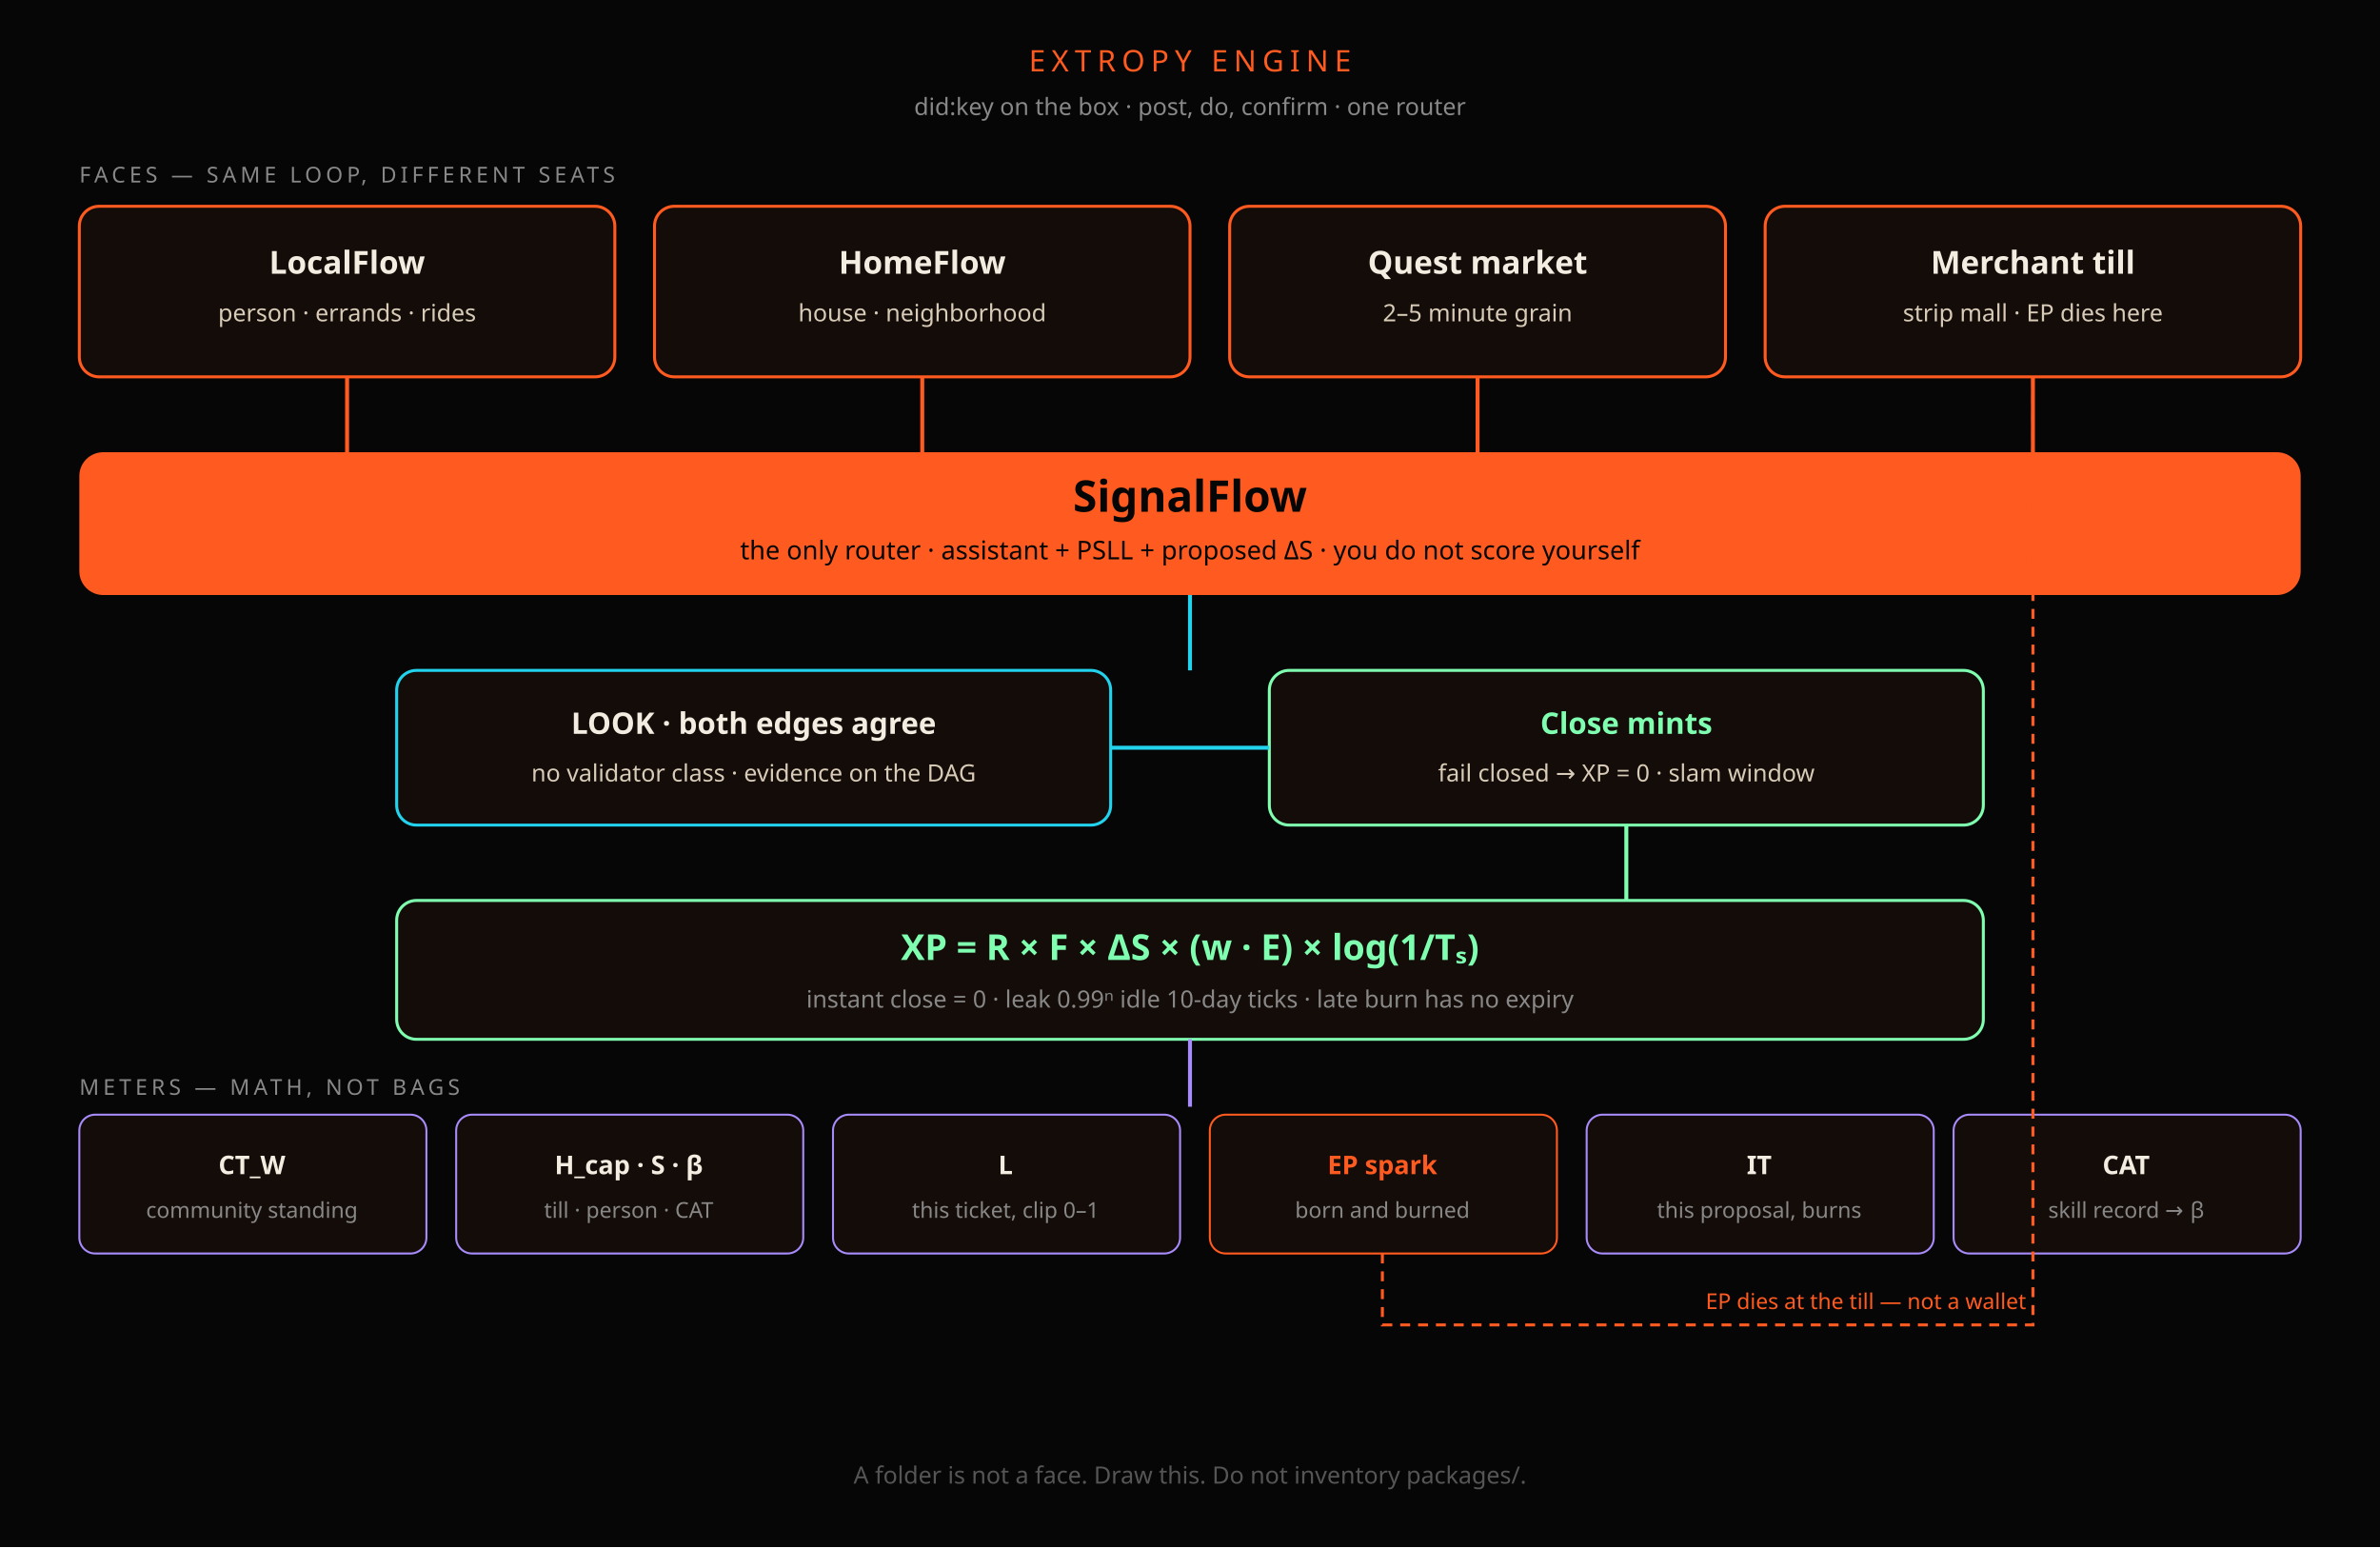
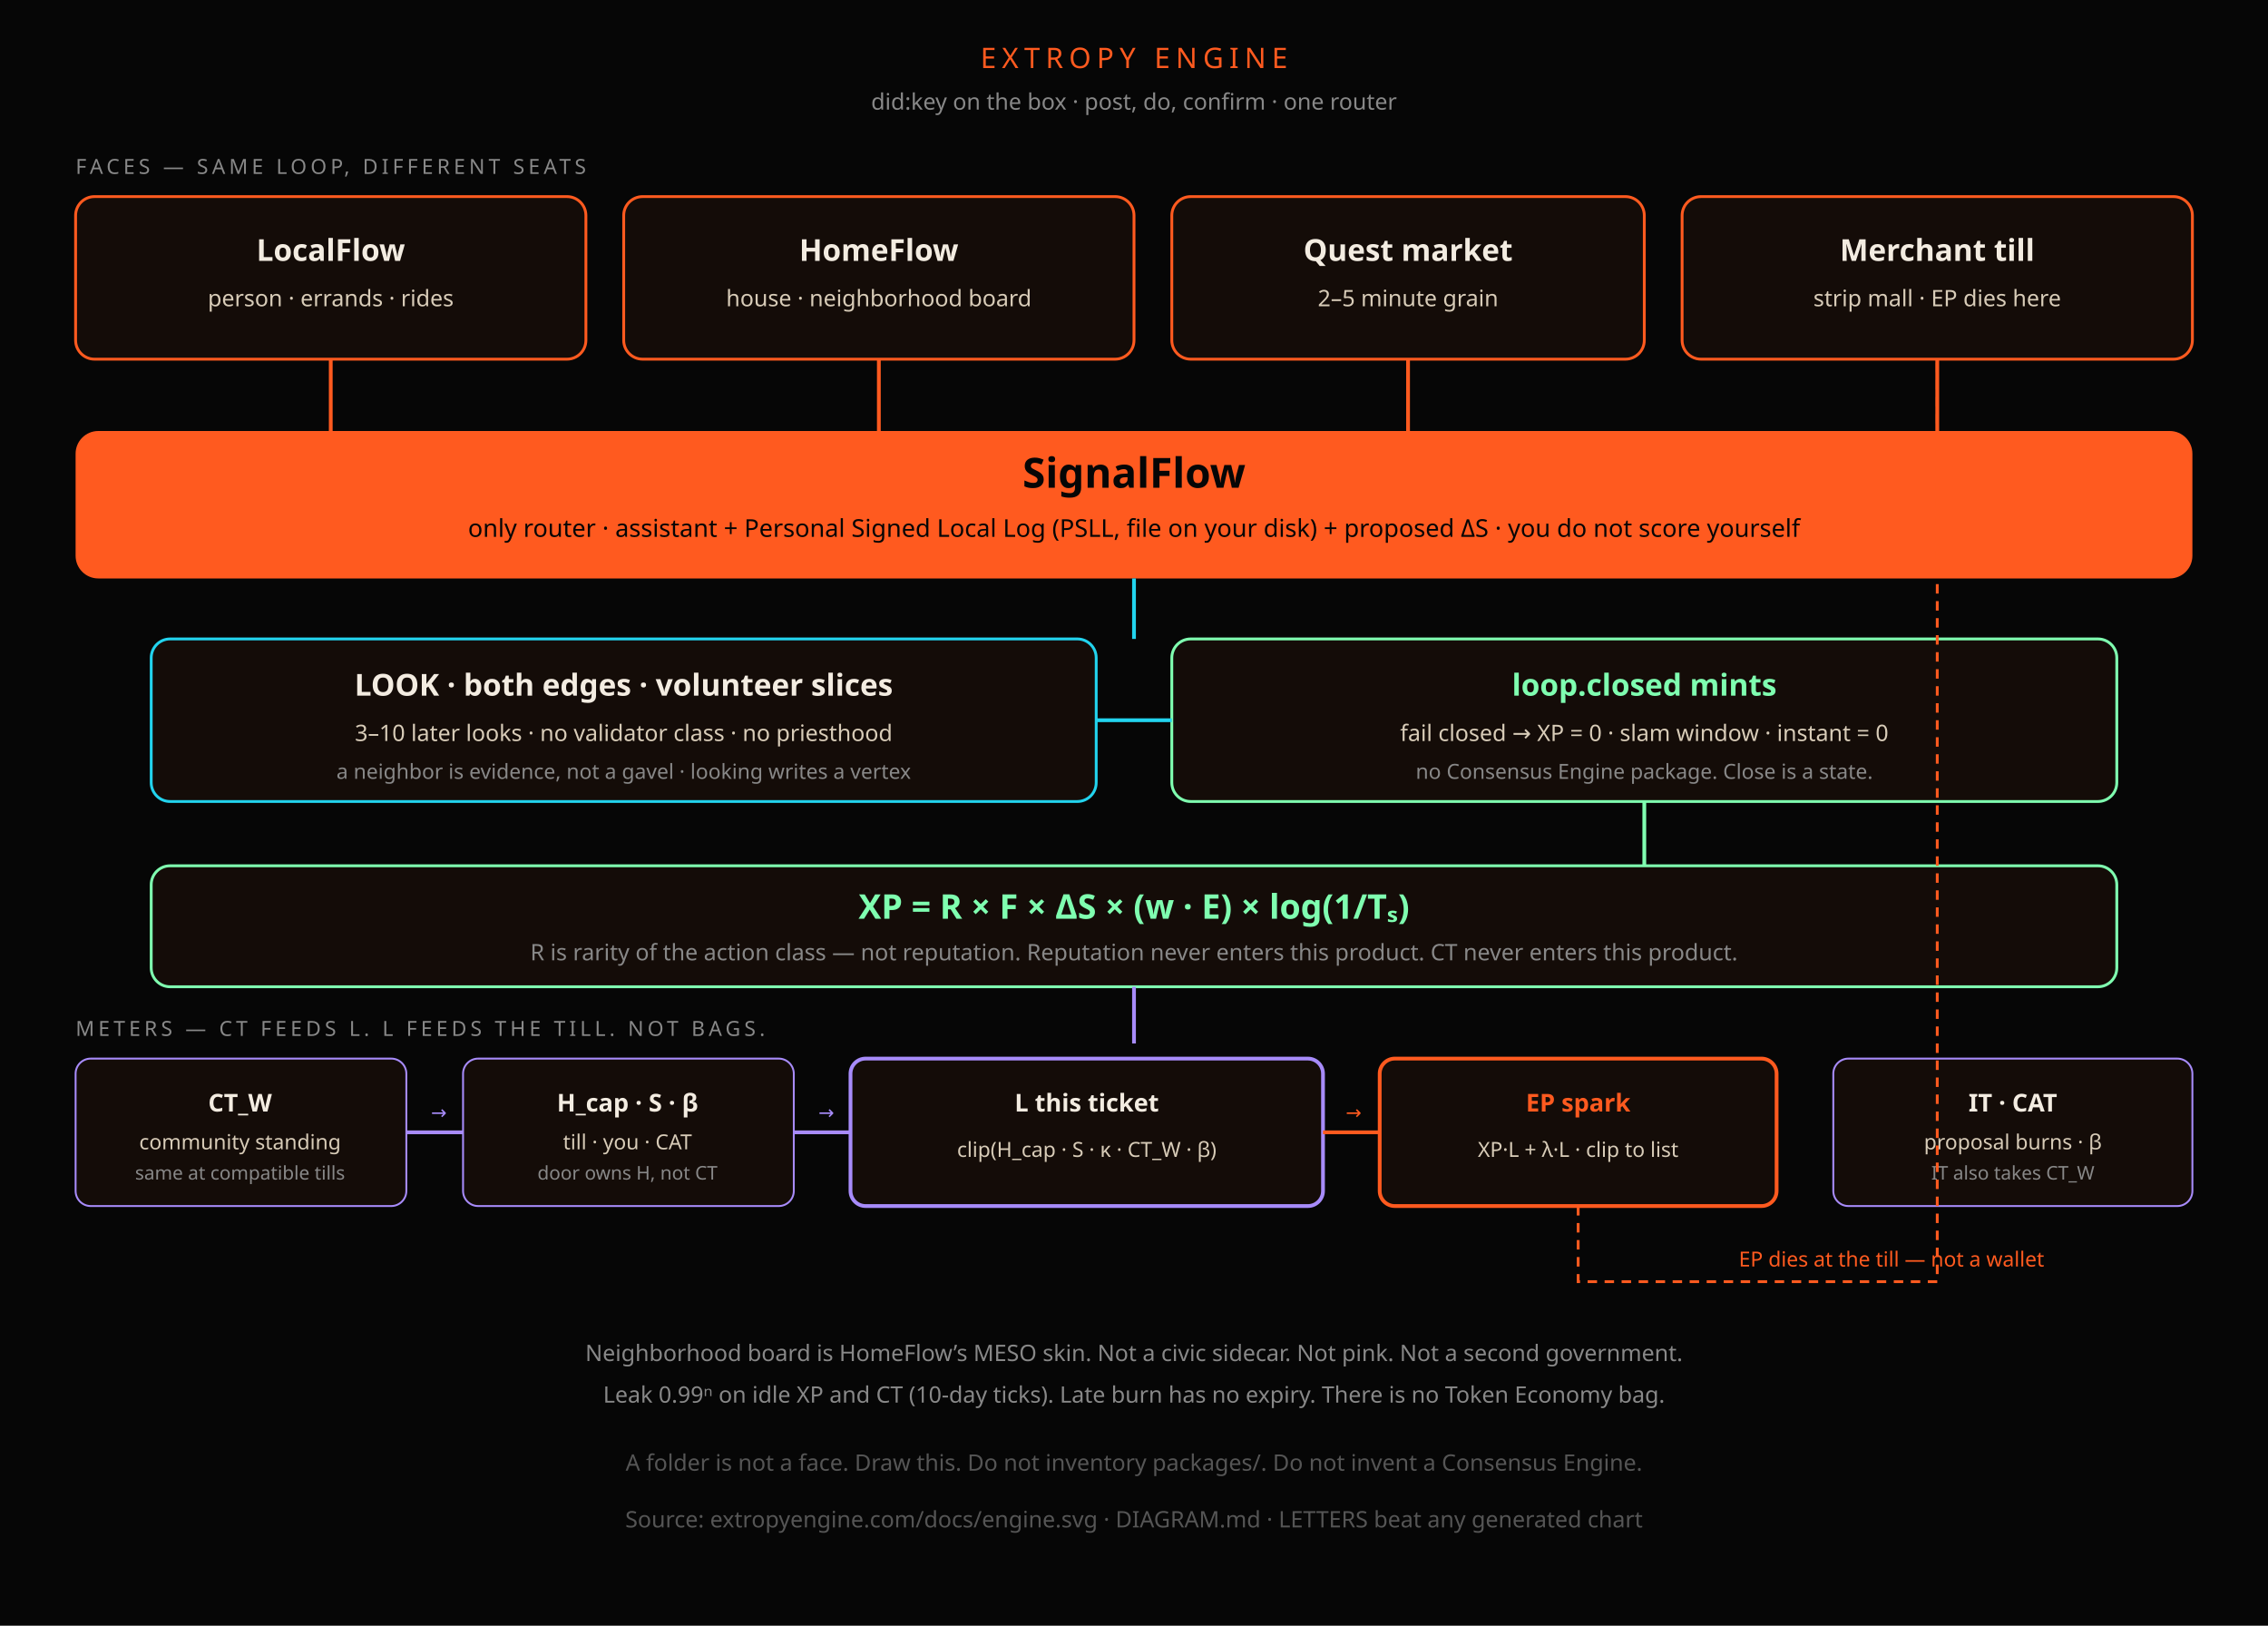
- <svg xmlns="http://www.w3.org/2000/svg" viewBox="0 0 1200 780" role="img" aria-labelledby="title desc">
-   <rect width="1200" height="780" fill="#060606" />
+ <svg xmlns="http://www.w3.org/2000/svg" viewBox="0 0 1200 860" role="img" aria-labelledby="title desc">
+   <rect width="1200" height="860" fill="#060606" />
  <text x="600" y="36" text-anchor="middle" fill="#ff5a1f" font-family="ui-sans-serif, system-ui, sans-serif" font-size="15" letter-spacing="3">EXTROPY ENGINE</text>
  <text x="600" y="58" text-anchor="middle" fill="#888888" font-family="ui-sans-serif, system-ui, sans-serif" font-size="12">did:key on the box · post, do, confirm · one router</text>
  <text x="40" y="92" fill="#888888" font-family="ui-sans-serif, system-ui, sans-serif" font-size="11" letter-spacing="2">FACES — SAME LOOP, DIFFERENT SEATS</text>
  <g font-family="ui-sans-serif, system-ui, sans-serif">
    <rect x="40" y="104" width="270" height="86" rx="10" fill="#140c08" stroke="#ff5a1f" stroke-width="1.5" />
    <text x="175" y="138" text-anchor="middle" fill="#f3ece1" font-size="16" font-weight="600">LocalFlow</text>
    <text x="175" y="162" text-anchor="middle" fill="#d8ccb8" font-size="12">person · errands · rides</text>
    <rect x="330" y="104" width="270" height="86" rx="10" fill="#140c08" stroke="#ff5a1f" stroke-width="1.5" />
    <text x="465" y="138" text-anchor="middle" fill="#f3ece1" font-size="16" font-weight="600">HomeFlow</text>
-     <text x="465" y="162" text-anchor="middle" fill="#d8ccb8" font-size="12">house · neighborhood</text>
+     <text x="465" y="162" text-anchor="middle" fill="#d8ccb8" font-size="12">house · neighborhood board</text>
    <rect x="620" y="104" width="250" height="86" rx="10" fill="#140c08" stroke="#ff5a1f" stroke-width="1.5" />
    <text x="745" y="138" text-anchor="middle" fill="#f3ece1" font-size="16" font-weight="600">Quest market</text>
    <text x="745" y="162" text-anchor="middle" fill="#d8ccb8" font-size="12">2–5 minute grain</text>
    <rect x="890" y="104" width="270" height="86" rx="10" fill="#140c08" stroke="#ff5a1f" stroke-width="1.5" />
    <text x="1025" y="138" text-anchor="middle" fill="#f3ece1" font-size="16" font-weight="600">Merchant till</text>
    <text x="1025" y="162" text-anchor="middle" fill="#d8ccb8" font-size="12">strip mall · EP dies here</text>
  </g>
  <path d="M175 190 L175 228 M465 190 L465 228 M745 190 L745 228 M1025 190 L1025 228" stroke="#ff5a1f" stroke-width="2" fill="none" />
-   <rect x="40" y="228" width="1120" height="72" rx="12" fill="#ff5a1f" />
+   <rect x="40" y="228" width="1120" height="78" rx="12" fill="#ff5a1f" />
  <text x="600" y="258" text-anchor="middle" fill="#060606" font-family="ui-sans-serif, system-ui, sans-serif" font-size="22" font-weight="700">SignalFlow</text>
-   <text x="600" y="282" text-anchor="middle" fill="#060606" font-family="ui-sans-serif, system-ui, sans-serif" font-size="13">the only router · assistant + PSLL + proposed ΔS · you do not score yourself</text>
-   <path d="M600 300 L600 338" stroke="#22d3ee" stroke-width="2" />
+   <text x="600" y="284" text-anchor="middle" fill="#060606" font-family="ui-sans-serif, system-ui, sans-serif" font-size="13">only router · assistant + Personal Signed Local Log (PSLL, file on your disk) + proposed ΔS · you do not score yourself</text>
+   <path d="M600 306 L600 338" stroke="#22d3ee" stroke-width="2" />
  <g font-family="ui-sans-serif, system-ui, sans-serif">
-     <rect x="200" y="338" width="360" height="78" rx="10" fill="#140c08" stroke="#22d3ee" stroke-width="1.5" />
-     <text x="380" y="370" text-anchor="middle" fill="#f3ece1" font-size="15" font-weight="600">LOOK · both edges agree</text>
-     <text x="380" y="394" text-anchor="middle" fill="#d8ccb8" font-size="12">no validator class · evidence on the DAG</text>
-     <rect x="640" y="338" width="360" height="78" rx="10" fill="#140c08" stroke="#7fffb0" stroke-width="1.5" />
-     <text x="820" y="370" text-anchor="middle" fill="#7fffb0" font-size="15" font-weight="600">Close mints</text>
-     <text x="820" y="394" text-anchor="middle" fill="#d8ccb8" font-size="12">fail closed → XP = 0 · slam window</text>
+     <rect x="80" y="338" width="500" height="86" rx="10" fill="#140c08" stroke="#22d3ee" stroke-width="1.5" />
+     <text x="330" y="368" text-anchor="middle" fill="#f3ece1" font-size="16" font-weight="600">LOOK · both edges · volunteer slices</text>
+     <text x="330" y="392" text-anchor="middle" fill="#d8ccb8" font-size="12">3–10 later looks · no validator class · no priesthood</text>
+     <text x="330" y="412" text-anchor="middle" fill="#888888" font-size="11">a neighbor is evidence, not a gavel · looking writes a vertex</text>
+     <rect x="620" y="338" width="500" height="86" rx="10" fill="#140c08" stroke="#7fffb0" stroke-width="1.5" />
+     <text x="870" y="368" text-anchor="middle" fill="#7fffb0" font-size="16" font-weight="600">loop.closed mints</text>
+     <text x="870" y="392" text-anchor="middle" fill="#d8ccb8" font-size="12">fail closed → XP = 0 · slam window · instant = 0</text>
+     <text x="870" y="412" text-anchor="middle" fill="#888888" font-size="11">no Consensus Engine package. Close is a state.</text>
  </g>
-   <path d="M560 377 L640 377" stroke="#22d3ee" stroke-width="2" marker-end="url(#arr)" />
-   <path d="M820 416 L820 454" stroke="#7fffb0" stroke-width="2" />
-   <rect x="200" y="454" width="800" height="70" rx="10" fill="#140c08" stroke="#7fffb0" stroke-width="1.5" />
-   <text x="600" y="484" text-anchor="middle" fill="#7fffb0" font-family="ui-sans-serif, system-ui, sans-serif" font-size="18" font-weight="700">XP = R × F × ΔS × (w · E) × log(1/Tₛ)</text>
-   <text x="600" y="508" text-anchor="middle" fill="#888888" font-family="ui-sans-serif, system-ui, sans-serif" font-size="12">instant close = 0 · leak 0.99ⁿ idle 10-day ticks · late burn has no expiry</text>
-   <path d="M600 524 L600 558" stroke="#a78bfa" stroke-width="2" />
-   <text x="40" y="552" fill="#888888" font-family="ui-sans-serif, system-ui, sans-serif" font-size="11" letter-spacing="2">METERS — MATH, NOT BAGS</text>
+   <path d="M580 381 L620 381" stroke="#22d3ee" stroke-width="2" />
+   <path d="M870 424 L870 458" stroke="#7fffb0" stroke-width="2" />
+   <rect x="80" y="458" width="1040" height="64" rx="10" fill="#140c08" stroke="#7fffb0" stroke-width="1.5" />
+   <text x="600" y="486" text-anchor="middle" fill="#7fffb0" font-family="ui-sans-serif, system-ui, sans-serif" font-size="18" font-weight="700">XP = R × F × ΔS × (w · E) × log(1/Tₛ)</text>
+   <text x="600" y="508" text-anchor="middle" fill="#888888" font-family="ui-sans-serif, system-ui, sans-serif" font-size="12">R is rarity of the action class — not reputation. Reputation never enters this product. CT never enters this product.</text>
+   <path d="M600 522 L600 552" stroke="#a78bfa" stroke-width="2" />
+   <text x="40" y="548" fill="#888888" font-family="ui-sans-serif, system-ui, sans-serif" font-size="11" letter-spacing="2">METERS — CT FEEDS L. L FEEDS THE TILL. NOT BAGS.</text>
  <g font-family="ui-sans-serif, system-ui, sans-serif" font-size="13">
-     <rect x="40" y="562" width="175" height="70" rx="8" fill="#140c08" stroke="#a78bfa" />
-     <text x="127" y="592" text-anchor="middle" fill="#f3ece1" font-weight="600">CT_W</text>
-     <text x="127" y="614" text-anchor="middle" fill="#888888" font-size="11">community standing</text>
-     <rect x="230" y="562" width="175" height="70" rx="8" fill="#140c08" stroke="#a78bfa" />
-     <text x="317" y="592" text-anchor="middle" fill="#f3ece1" font-weight="600">H_cap · S · β</text>
-     <text x="317" y="614" text-anchor="middle" fill="#888888" font-size="11">till · person · CAT</text>
-     <rect x="420" y="562" width="175" height="70" rx="8" fill="#140c08" stroke="#a78bfa" />
-     <text x="507" y="592" text-anchor="middle" fill="#f3ece1" font-weight="600">L</text>
-     <text x="507" y="614" text-anchor="middle" fill="#888888" font-size="11">this ticket, clip 0–1</text>
-     <rect x="610" y="562" width="175" height="70" rx="8" fill="#140c08" stroke="#ff5a1f" />
-     <text x="697" y="592" text-anchor="middle" fill="#ff5a1f" font-weight="600">EP spark</text>
-     <text x="697" y="614" text-anchor="middle" fill="#888888" font-size="11">born and burned</text>
-     <rect x="800" y="562" width="175" height="70" rx="8" fill="#140c08" stroke="#a78bfa" />
-     <text x="887" y="592" text-anchor="middle" fill="#f3ece1" font-weight="600">IT</text>
-     <text x="887" y="614" text-anchor="middle" fill="#888888" font-size="11">this proposal, burns</text>
-     <rect x="985" y="562" width="175" height="70" rx="8" fill="#140c08" stroke="#a78bfa" />
-     <text x="1072" y="592" text-anchor="middle" fill="#f3ece1" font-weight="600">CAT</text>
-     <text x="1072" y="614" text-anchor="middle" fill="#888888" font-size="11">skill record → β</text>
+     <rect x="40" y="560" width="175" height="78" rx="8" fill="#140c08" stroke="#a78bfa" />
+     <text x="127" y="588" text-anchor="middle" fill="#f3ece1" font-weight="600">CT_W</text>
+     <text x="127" y="608" text-anchor="middle" fill="#d8ccb8" font-size="11">community standing</text>
+     <text x="127" y="624" text-anchor="middle" fill="#888888" font-size="10">same at compatible tills</text>
+     <rect x="245" y="560" width="175" height="78" rx="8" fill="#140c08" stroke="#a78bfa" />
+     <text x="332" y="588" text-anchor="middle" fill="#f3ece1" font-weight="600">H_cap · S · β</text>
+     <text x="332" y="608" text-anchor="middle" fill="#d8ccb8" font-size="11">till · you · CAT</text>
+     <text x="332" y="624" text-anchor="middle" fill="#888888" font-size="10">door owns H, not CT</text>
+     <rect x="450" y="560" width="250" height="78" rx="8" fill="#140c08" stroke="#a78bfa" stroke-width="2" />
+     <text x="575" y="588" text-anchor="middle" fill="#f3ece1" font-weight="600">L this ticket</text>
+     <text x="575" y="612" text-anchor="middle" fill="#d8ccb8" font-size="11">clip(H_cap · S · κ · CT_W · β)</text>
+     <rect x="730" y="560" width="210" height="78" rx="8" fill="#140c08" stroke="#ff5a1f" stroke-width="2" />
+     <text x="835" y="588" text-anchor="middle" fill="#ff5a1f" font-weight="600">EP spark</text>
+     <text x="835" y="612" text-anchor="middle" fill="#d8ccb8" font-size="11">XP·L + λ·L · clip to list</text>
+     <rect x="970" y="560" width="190" height="78" rx="8" fill="#140c08" stroke="#a78bfa" />
+     <text x="1065" y="588" text-anchor="middle" fill="#f3ece1" font-weight="600">IT · CAT</text>
+     <text x="1065" y="608" text-anchor="middle" fill="#d8ccb8" font-size="11">proposal burns · β</text>
+     <text x="1065" y="624" text-anchor="middle" fill="#888888" font-size="10">IT also takes CT_W</text>
  </g>
-   <path d="M697 632 L697 668 L1025 668 L1025 190" stroke="#ff5a1f" stroke-width="1.5" stroke-dasharray="5 4" fill="none" />
-   <text x="860" y="660" fill="#ff5a1f" font-family="ui-sans-serif, system-ui, sans-serif" font-size="11">EP dies at the till — not a wallet</text>
-   <text x="600" y="748" text-anchor="middle" fill="#555555" font-family="ui-sans-serif, system-ui, sans-serif" font-size="12">A folder is not a face. Draw this. Do not inventory packages/.</text>
+   <path d="M215 599 L245 599" stroke="#a78bfa" stroke-width="2" />
+   <path d="M420 599 L450 599" stroke="#a78bfa" stroke-width="2" />
+   <path d="M700 599 L730 599" stroke="#ff5a1f" stroke-width="2" />
+   <text x="228" y="592" fill="#a78bfa" font-family="ui-sans-serif, system-ui, sans-serif" font-size="10">→</text>
+   <text x="433" y="592" fill="#a78bfa" font-family="ui-sans-serif, system-ui, sans-serif" font-size="10">→</text>
+   <text x="712" y="592" fill="#ff5a1f" font-family="ui-sans-serif, system-ui, sans-serif" font-size="10">→</text>
+   <path d="M835 638 L835 678 L1025 678 L1025 190" stroke="#ff5a1f" stroke-width="1.5" stroke-dasharray="5 4" fill="none" />
+   <text x="920" y="670" fill="#ff5a1f" font-family="ui-sans-serif, system-ui, sans-serif" font-size="11">EP dies at the till — not a wallet</text>
+   <text x="600" y="720" text-anchor="middle" fill="#888888" font-family="ui-sans-serif, system-ui, sans-serif" font-size="12">Neighborhood board is HomeFlow’s MESO skin. Not a civic sidecar. Not pink. Not a second government.</text>
+   <text x="600" y="742" text-anchor="middle" fill="#888888" font-family="ui-sans-serif, system-ui, sans-serif" font-size="12">Leak 0.99ⁿ on idle XP and CT (10-day ticks). Late burn has no expiry. There is no Token Economy bag.</text>
+   <text x="600" y="778" text-anchor="middle" fill="#555555" font-family="ui-sans-serif, system-ui, sans-serif" font-size="12">A folder is not a face. Draw this. Do not inventory packages/. Do not invent a Consensus Engine.</text>
+   <text x="600" y="808" text-anchor="middle" fill="#555555" font-family="ui-sans-serif, system-ui, sans-serif" font-size="12">Source: extropyengine.com/docs/engine.svg · DIAGRAM.md · LETTERS beat any generated chart</text>
</svg>
